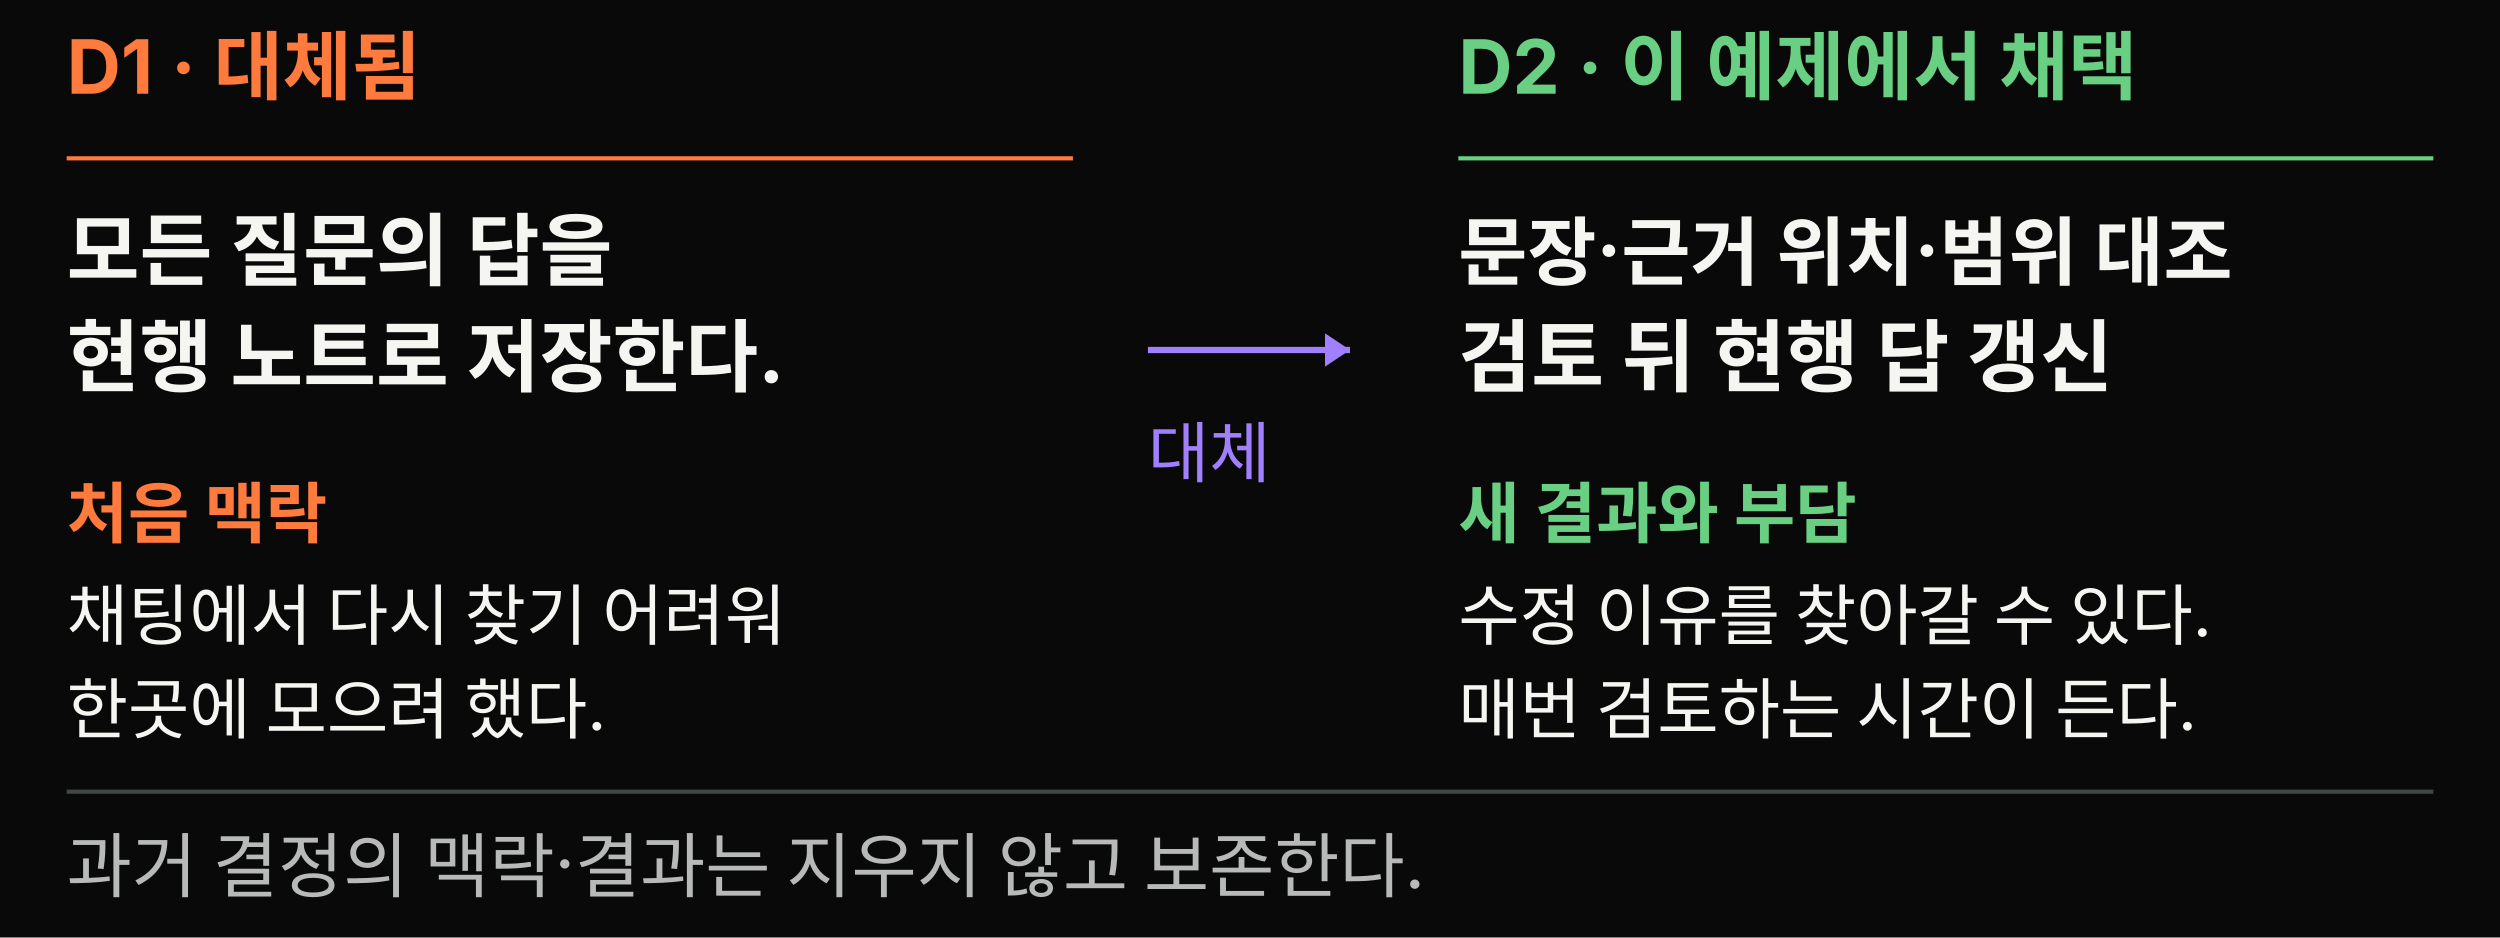
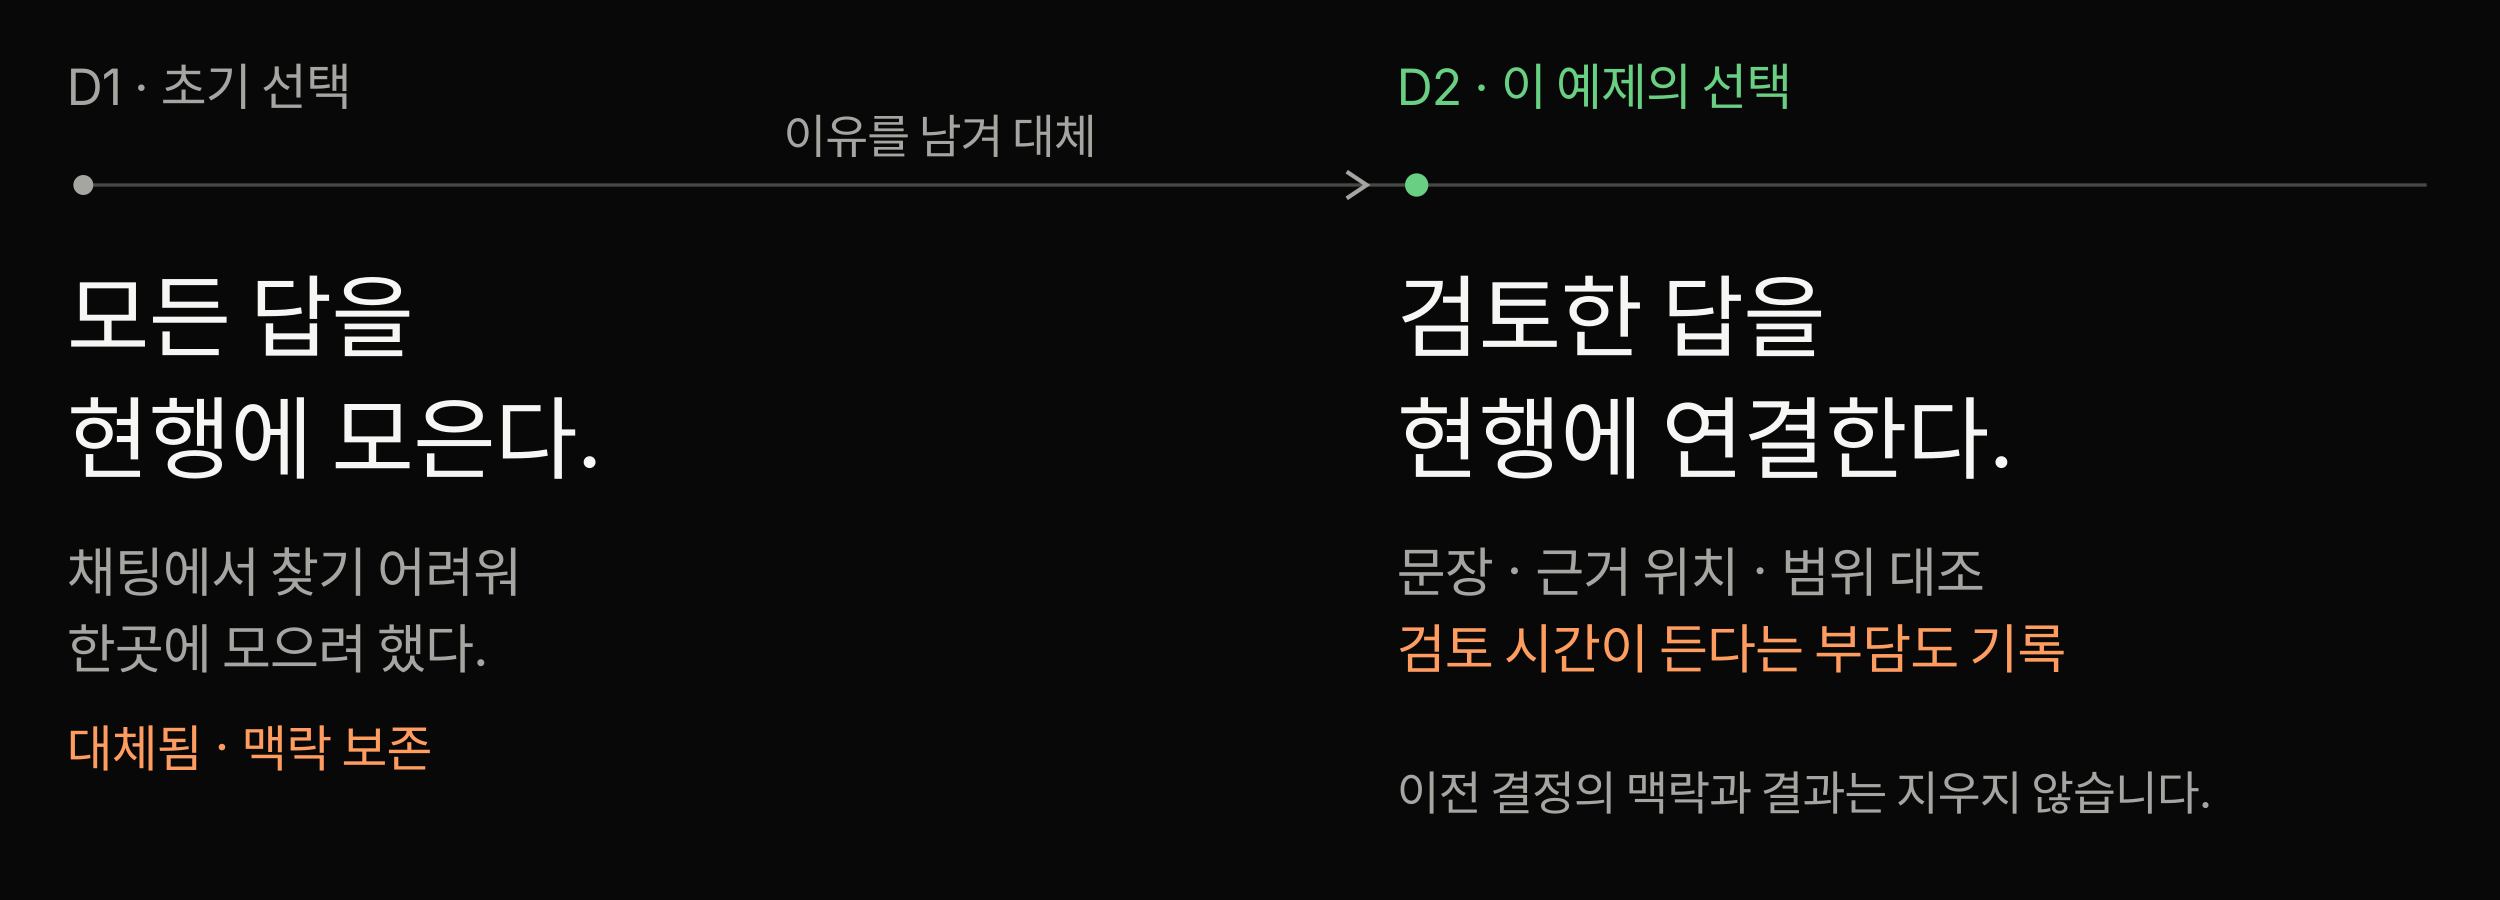
- <svg xmlns="http://www.w3.org/2000/svg" width="1200" height="450" viewBox="0 0 1200 450" role="img" aria-labelledby="title desc">
-   <rect width="1200" height="450" fill="#090909" />
-   <g font-family="Pretendard, -apple-system, BlinkMacSystemFont, 'Apple SD Gothic Neo', 'Noto Sans KR', sans-serif">
-     <text x="32" y="45" fill="#ff7a3d" font-size="36" font-weight="700">D1 · 대체됨</text>
-     <text x="700" y="45" fill="#69cf82" font-size="36" font-weight="700">D2 · 이 예제에서 채택</text>
-     <path d="M32 76H515" stroke="#ff7a3d" stroke-width="2" />
-     <path d="M700 76H1168" stroke="#69cf82" stroke-width="2" />
-     <text x="32" y="134" fill="#f5f5f2" font-size="38" font-weight="700">모든 질문의 답을</text>
-     <text x="32" y="185" fill="#f5f5f2" font-size="38" font-weight="700">현행 노트로 저장한다.</text>
-     <text x="32" y="258" fill="#ff7a3d" font-size="32" font-weight="700">처음 맥락</text>
-     <text x="32" y="307" fill="#f5f5f2" font-size="32" font-weight="400">채팅에서 다시 찾기 어려워</text>
-     <text x="32" y="352" fill="#f5f5f2" font-size="32" font-weight="400">한곳에 모으려 했다.</text>
-     <path d="M551 168H648" stroke="#a080ff" stroke-width="3" />
-     <path d="M648 168l-12 -8v16Z" fill="#a080ff" />
-     <text x="551" y="229" fill="#a080ff" font-size="32" font-weight="400">대체</text>
-     <text x="700" y="134" fill="#f5f5f2" font-size="36" font-weight="700">문장·근거 위치·범위 대조</text>
-     <text x="700" y="185" fill="#f5f5f2" font-size="38" font-weight="700">검토 뒤 현행 답 갱신</text>
-     <text x="700" y="258" fill="#69cf82" font-size="32" font-weight="700">새 결과와 부담</text>
-     <text x="700" y="307" fill="#f5f5f2" font-size="32" font-weight="400">수정 이유를 찾아갈 수 있다.</text>
-     <text x="700" y="352" fill="#f5f5f2" font-size="32" font-weight="400">매번 검토하는 시간이 든다.</text>
-     <path d="M32 380H1168" stroke="#424744" stroke-width="2" />
-     <text x="32" y="428" fill="#b7bab8" font-size="34" font-weight="400">과거 결정의 맥락·결과는 지우지 않고 보존한다.</text>
+ <svg xmlns="http://www.w3.org/2000/svg" width="1500" height="540" viewBox="0 0 1500 540" role="img" aria-labelledby="title desc">
+   <rect width="1500" height="540" fill="#080808" />
+   <g font-family="-apple-system, BlinkMacSystemFont, 'Apple SD Gothic Neo', 'Noto Sans KR', sans-serif" letter-spacing="-.6">
+     <text x="40" y="63" font-size="30" fill="#a5a5a2" font-weight="400" text-anchor="start">D1 · 초기 선택</text>
+     <text x="838" y="63" font-size="30" fill="#69cf82" font-weight="400" text-anchor="start">D2 · 이 예제의 선택</text>
+     <path d="M47 111L1456 111" fill="none" stroke="#474745" stroke-width="2" />
+     <circle cx="50" cy="111" r="6" fill="#a5a5a2" />
+     <circle cx="850" cy="111" r="7" fill="#69cf82" />
+     <polyline points="808,103 820,111 808,119" fill="none" stroke="#a5a5a2" stroke-width="2.5" />
+     <text x="470" y="92" font-size="28" fill="#a5a5a2" font-weight="400" text-anchor="start">이유를 남겨 대체</text>
+     <text x="40" y="210" font-size="54" fill="#f6f6f4" font-weight="400" text-anchor="start">모든 답을</text>
+     <text x="40" y="283" font-size="54" fill="#f6f6f4" font-weight="400" text-anchor="start">현행에 모은다.</text>
+     <text x="40" y="355" font-size="32" fill="#a5a5a2" font-weight="400" text-anchor="start">채팅에서 찾기 어려워</text>
+     <text x="40" y="401" font-size="32" fill="#a5a5a2" font-weight="400" text-anchor="start">한곳에 모으려 했다.</text>
+     <text x="40" y="460" font-size="30" fill="#ff9d60" font-weight="400" text-anchor="start">대체됨 · 맥락 보존</text>
+     <text x="838" y="210" font-size="54" fill="#f6f6f4" font-weight="400" text-anchor="start">검토한 답을</text>
+     <text x="838" y="283" font-size="54" fill="#f6f6f4" font-weight="400" text-anchor="start">현행에 연결한다.</text>
+     <text x="838" y="355" font-size="32" fill="#a5a5a2" font-weight="400" text-anchor="start">문장 · 근거 위치 · 범위 대조</text>
+     <text x="838" y="401" font-size="32" fill="#ff9d60" font-weight="400" text-anchor="start">검토 시간이 든다는 부담도 기록</text>
+     <text x="838" y="486" font-size="28" fill="#a5a5a2" font-weight="400" text-anchor="start">이전 결정의 맥락과 결과는 지우지 않습니다.</text>
  </g>
</svg>
